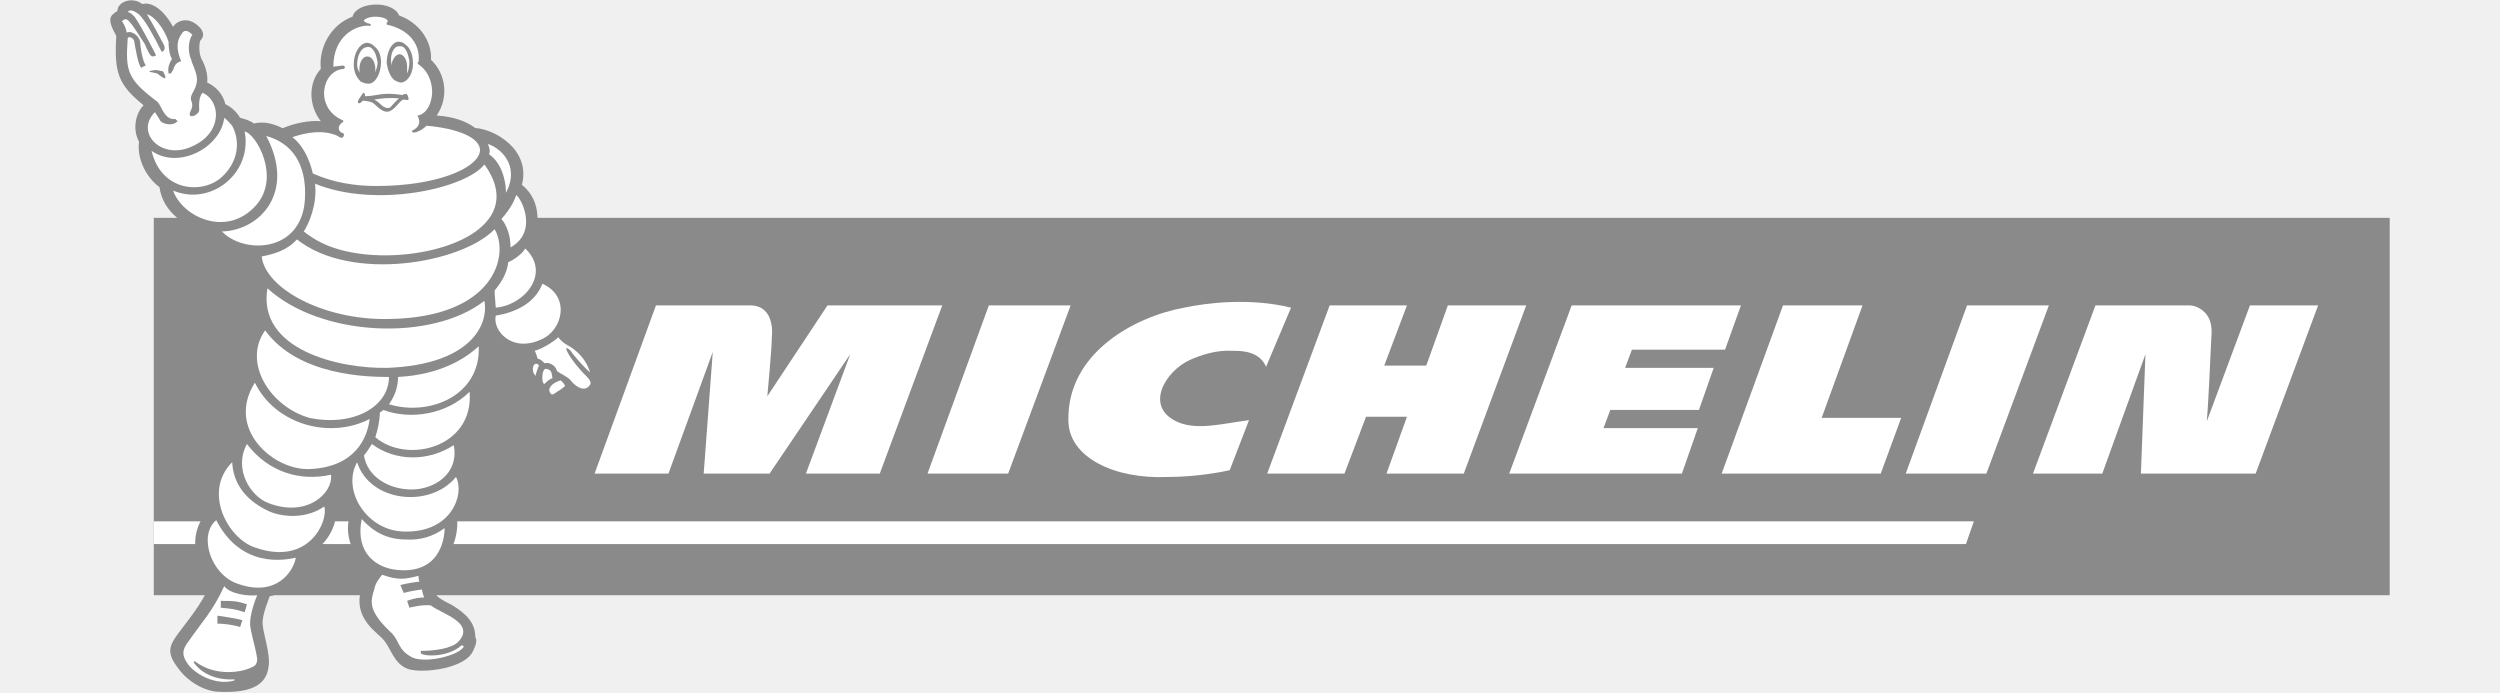
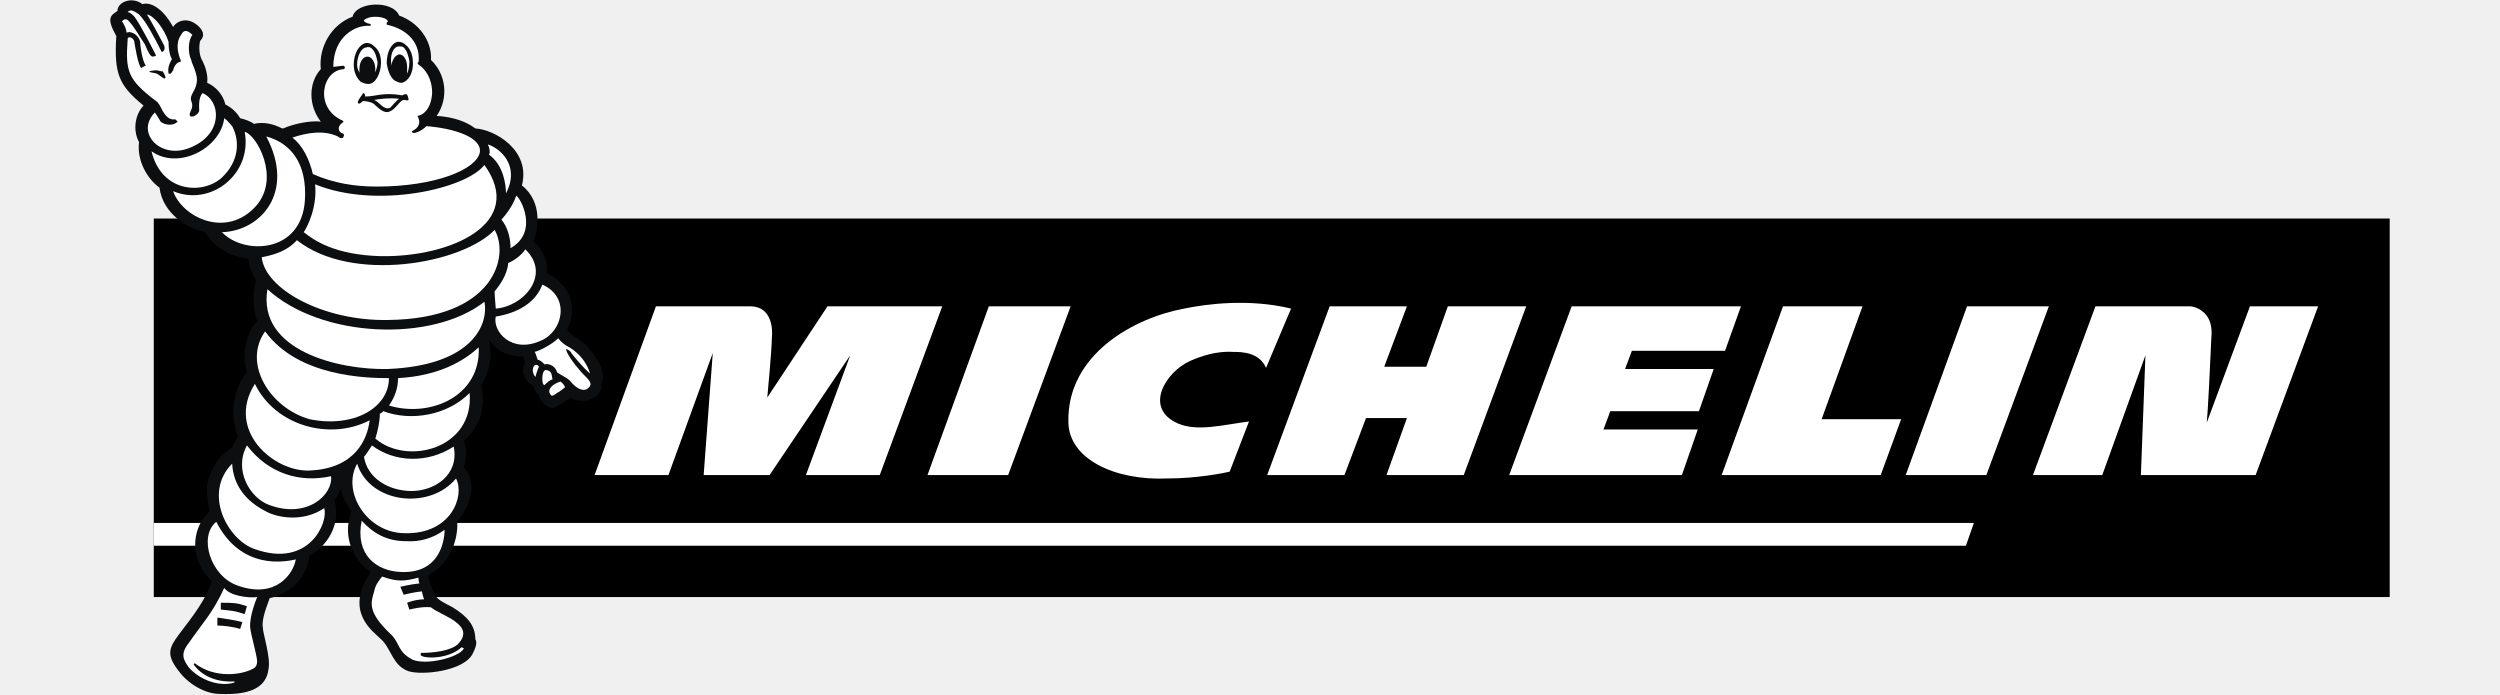
- <svg xmlns="http://www.w3.org/2000/svg" width="130" height="36" viewBox="0 0 130 36" fill="none">
-   <g clip-path="url(#clip0_3_64)">
-     <path fill-rule="evenodd" clip-rule="evenodd" d="M7.997 30.951H124.265V11.328H7.997V30.951Z" fill="#8A8A8A" />
-     <path fill-rule="evenodd" clip-rule="evenodd" d="M102.642 27.108H7.997V28.29H102.229L102.642 27.108ZM43.031 15.879L39.9 20.607C39.9 20.607 40.136 18.124 40.136 17.534C40.195 17.061 40.136 15.879 39.013 15.879H34.11L30.919 24.627H34.76L37.064 18.302L36.592 24.627H40.018L44.212 18.42L41.908 24.627H45.748L48.998 15.879H43.031ZM63.945 24.449C63.708 24.508 62.291 24.803 60.696 24.803C57.978 24.922 55.556 23.799 55.556 21.849C55.497 18.362 58.983 16.47 61.582 15.997C62.705 15.76 64.949 15.464 67.135 15.997L65.836 19.071C65.481 18.243 64.536 18.243 64.122 18.243C63.236 18.183 62.409 18.479 61.876 18.716C60.577 19.306 59.455 21.198 61.286 21.965C62.29 22.379 63.59 22.025 64.948 21.848L63.945 24.449ZM103.292 24.627H99.098L102.287 15.879H106.542L103.292 24.627ZM52.424 24.627H48.23L51.42 15.879H55.674L52.424 24.627ZM75.289 15.879L74.166 19.011H71.98L73.162 15.879H69.143L65.894 24.627H69.912L71.034 21.671H73.162L72.098 24.627H76.116L79.364 15.879H75.289ZM94.726 21.73L96.852 15.879H92.717L89.527 24.627H97.798L98.861 21.73H94.726ZM116.998 15.879L114.754 21.907C114.813 21.316 114.932 18.893 114.99 17.534C115.049 16.943 114.932 16.528 114.636 16.233C114.282 15.879 113.867 15.879 113.867 15.879H108.964L105.715 24.627H109.319L111.563 18.42L111.327 24.627H117.294L120.542 15.879H116.998ZM83.382 22.262L83.736 21.316H88.345L89.113 19.129H84.504L84.86 18.183H89.703L90.53 15.879H81.728L78.479 24.627H87.459L88.286 22.262H83.382Z" fill="white" />
-     <path fill-rule="evenodd" clip-rule="evenodd" d="M31.274 19.898C31.511 19.484 31.215 18.716 30.683 18.124C30.211 17.534 29.561 17.356 29.502 17.06C30.152 15.76 29.442 14.636 28.438 14.164C28.468 13.851 28.419 13.535 28.295 13.246C28.171 12.957 27.977 12.703 27.729 12.509C27.966 11.977 28.262 10.499 27.139 9.613C27.611 7.781 25.72 6.717 24.716 6.658C24.244 6.303 23.594 6.067 22.707 6.007C23.357 5.062 23.18 3.821 22.412 3.111C22.471 2.107 21.762 1.161 20.757 0.806C20.403 -0.021 18.512 0.097 18.335 0.865C17.212 1.279 16.563 2.461 16.681 3.584C16.031 4.293 16.031 5.475 16.681 6.302C16.09 6.244 15.263 6.421 14.731 6.657H14.672C14.199 6.421 13.726 6.302 13.195 6.421C13.077 6.302 12.722 6.184 12.486 6.125C12.306 5.818 12.039 5.571 11.718 5.416C11.6 4.884 11.186 4.47 10.773 4.293C10.832 3.879 10.655 3.406 10.536 3.169C10.3 2.815 10.359 2.224 10.418 2.105C10.714 1.81 10.477 1.514 10.36 1.396C9.769 0.805 9.178 1.101 9.001 1.396C8.41 0.332 7.76 0.096 7.406 0.214C6.873 -0.199 6.106 0.096 6.106 0.568C5.752 0.805 5.515 0.923 6.047 1.869C5.929 3.819 6.165 4.41 7.466 5.474C7.051 5.888 6.875 6.715 7.229 7.366C7.111 8.311 7.643 9.257 8.293 9.73C8.47 11.089 9.769 11.857 10.656 12.035C11.246 12.921 12.074 13.335 12.901 13.394C12.96 13.808 13.079 14.163 13.315 14.517C13.137 15.286 13.137 15.995 13.373 16.645C12.783 17.295 12.547 18.301 12.841 19.305C12.133 20.133 11.896 21.491 12.369 22.615C12.369 22.615 12.192 22.911 12.074 23.206C11.601 23.443 11.129 23.974 10.892 24.683C10.656 25.215 10.774 25.924 10.892 26.516C10.124 27.166 9.651 28.821 11.01 30.122C10.715 31.066 10.066 31.894 9.297 32.899C8.765 33.608 8.647 33.963 9.297 34.791C9.769 35.44 10.656 35.973 11.424 35.973C12.841 36.032 13.846 35.736 13.964 34.672C14.082 34.081 13.669 32.84 13.669 32.545C13.61 32.249 13.728 31.777 14.023 31.009C15.323 30.712 15.973 29.767 16.091 28.821C17.036 28.289 17.745 27.166 17.39 25.925C17.568 25.748 17.627 25.57 17.745 25.275C17.745 25.807 18.099 26.162 18.277 26.516C17.745 27.875 18.454 29.117 19.281 29.649C17.863 31.718 19.399 32.722 19.813 33.136C20.344 33.609 20.404 34.496 21.231 34.791C21.94 35.027 24.185 34.791 24.599 33.845C24.717 33.609 24.835 33.314 24.717 33.136C24.717 32.427 24.303 31.954 23.536 31.481C22.65 31.009 22.65 31.127 22.235 29.826C23.595 29.176 23.831 27.64 23.772 27.048C24.717 25.866 24.658 24.862 24.127 24.212C24.304 23.68 24.245 23.266 24.127 22.852C24.953 22.143 25.308 21.079 25.013 19.955C25.486 19.246 25.604 18.478 25.426 17.592C25.84 18.242 26.489 18.478 27.198 18.478C27.198 18.478 27.257 18.656 27.316 18.773C27.079 19.187 27.198 19.66 27.729 20.015C27.789 20.252 27.907 20.369 28.025 20.488C28.025 20.666 28.498 21.434 29.029 21.02C29.088 21.02 29.679 20.607 29.679 20.607C30.211 21.021 31.392 20.666 31.274 19.898Z" fill="#8A8A8A" />
-     <path fill-rule="evenodd" clip-rule="evenodd" d="M25.779 15.997C27.256 15.879 28.674 14.223 27.315 12.923C27.137 13.218 26.724 13.514 26.428 13.632C26.37 14.282 25.956 14.814 25.72 15.11C25.72 15.347 25.779 15.938 25.779 15.997Z" fill="white" />
-     <path fill-rule="evenodd" clip-rule="evenodd" d="M28.203 14.755C27.848 15.701 26.902 16.233 25.78 16.41C25.603 17.179 26.608 18.362 28.143 17.652C29.265 17.179 29.68 15.406 28.203 14.755ZM27.789 18.952C27.671 19.071 27.671 19.366 27.848 19.542C27.848 19.484 27.966 19.129 28.025 19.011C27.966 18.893 27.848 18.893 27.789 18.952ZM28.734 19.661C28.675 19.484 28.734 19.247 28.439 19.188C28.143 19.071 28.143 20.016 28.321 19.957C28.439 19.839 28.557 19.721 28.734 19.661ZM29.148 19.78C28.734 19.899 28.439 20.194 28.615 20.43C28.674 20.548 28.733 20.548 28.97 20.37C29.088 20.312 29.324 20.134 29.384 20.075C29.325 19.898 29.148 19.78 29.148 19.78ZM29.502 17.947C29.384 17.889 29.148 17.711 29.029 17.534C28.734 17.829 28.084 18.183 27.789 18.243C27.848 18.243 27.907 18.538 27.967 18.657C28.085 18.657 28.203 18.774 28.321 18.893C28.439 18.833 28.852 18.893 28.971 19.306C29.148 19.425 29.502 19.602 29.62 19.72C30.093 20.312 30.447 20.252 30.566 20.134C30.979 19.838 30.389 19.542 30.093 19.128C29.916 18.951 29.443 18.302 29.443 18.124C29.443 18.065 29.561 18.124 29.68 18.243C29.68 18.302 30.329 19.071 30.684 19.366C30.389 18.362 29.502 17.947 29.502 17.947ZM20.168 16.588C25.78 16.528 26.489 13.218 25.721 11.919C24.008 13.692 18.276 14.697 15.441 12.45C14.91 13.041 14.2 13.219 13.609 13.337C13.787 14.991 16.8 16.647 20.168 16.588Z" fill="white" />
-     <path fill-rule="evenodd" clip-rule="evenodd" d="M16.386 9.554C16.503 10.677 16.031 11.682 15.795 12.037C16.327 12.45 17.39 13.219 19.812 13.278C23.476 13.337 27.375 11.564 25.189 8.55C24.244 9.791 19.576 10.855 16.386 9.554ZM11.542 9.199C12.428 8.372 12.487 7.308 12.073 6.54C11.955 6.422 11.836 6.244 11.66 6.126C11.482 7.662 9.297 8.845 7.879 7.841C8.41 10.027 10.596 10.086 11.542 9.199Z" fill="white" />
-     <path fill-rule="evenodd" clip-rule="evenodd" d="M13.314 10.677C14.614 9.2 13.314 6.953 12.723 6.835C13.137 9.022 10.951 10.736 9.001 9.909C9.473 11.268 11.778 12.391 13.314 10.677Z" fill="white" />
-     <path fill-rule="evenodd" clip-rule="evenodd" d="M11.542 12.037C12.664 13.219 15.678 13.16 15.855 10.382C15.973 8.49 15.146 7.426 13.846 7.072C15.382 9.968 13.55 11.977 11.542 12.037ZM13.905 14.991C13.373 18.183 17.627 19.188 20.167 19.128C24.48 18.951 25.426 16.883 25.189 15.642C22.471 17.77 16.682 17.534 13.905 14.991Z" fill="white" />
-     <path fill-rule="evenodd" clip-rule="evenodd" d="M16.09 21.73C18.395 22.203 20.226 21.138 20.226 19.602C19.103 19.602 15.5 19.543 13.787 17.179C12.605 18.833 14.023 21.138 16.09 21.73Z" fill="white" />
-     <path fill-rule="evenodd" clip-rule="evenodd" d="M19.221 21.789C17.153 22.853 14.317 22.085 13.254 19.898C11.718 22.32 14.258 24.508 16.148 24.389C18.453 24.272 19.103 22.793 19.221 21.789Z" fill="white" />
-     <path fill-rule="evenodd" clip-rule="evenodd" d="M12.841 23.09C12.132 24.39 13.018 25.809 13.964 26.163C15.972 26.932 17.331 25.631 17.213 24.685C15.617 25.04 13.963 24.567 12.841 23.09ZM11.245 27.049C10.3 27.819 10.95 29.886 12.368 30.359C14.377 31.068 15.263 29.709 15.381 29C14.849 29.117 12.546 29.591 11.245 27.049Z" fill="white" />
-     <path fill-rule="evenodd" clip-rule="evenodd" d="M13.846 26.518C12.782 25.985 12.132 25.157 12.073 24.035C10.538 25.571 11.837 27.995 13.255 28.468C16.091 29.472 17.095 27.048 16.859 26.34C15.736 27.108 14.377 26.813 13.846 26.518ZM24.007 33.551L24.125 33.611C23.889 34.084 22.175 34.497 21.467 34.201C20.639 33.789 20.817 33.316 20.285 32.842C19.104 31.719 19.281 31.246 19.458 30.654C19.517 30.359 19.636 30.182 19.872 29.886C20.698 30.182 21.053 30.123 21.762 29.945C21.762 30.005 21.762 30.182 21.822 30.241C21.289 30.3 20.817 30.419 20.817 30.419L20.994 30.833C20.994 30.833 21.407 30.714 21.939 30.654C21.939 30.654 21.998 30.951 22.057 31.068C21.584 31.068 21.171 31.246 21.171 31.246L21.289 31.601C21.289 31.601 21.938 31.424 22.411 31.482C22.884 31.895 24.774 32.368 23.829 33.374C23.475 33.729 22.588 33.846 21.88 33.846V33.965C21.999 34.143 23.299 34.201 24.007 33.551ZM23.121 27.462C22.544 27.894 21.831 28.104 21.113 28.054C20.108 28.054 19.399 27.64 18.808 26.991C18.453 28.763 19.576 29.591 20.817 29.65C23.062 29.769 23.121 27.7 23.121 27.462Z" fill="white" />
-     <path fill-rule="evenodd" clip-rule="evenodd" d="M21.052 27.64C23.475 27.7 24.184 25.69 23.711 24.803C22.352 26.458 19.221 26.104 18.571 24.035C17.744 25.512 19.103 27.64 21.052 27.64Z" fill="white" />
-     <path fill-rule="evenodd" clip-rule="evenodd" d="M21.407 25.453C22.589 25.453 23.888 24.626 23.593 23.148C22.234 24.035 20.52 23.976 19.339 23.09C19.221 23.267 19.044 23.562 18.926 23.68C19.102 24.803 20.225 25.453 21.407 25.453Z" fill="white" />
-     <path fill-rule="evenodd" clip-rule="evenodd" d="M19.93 21.316C19.871 21.376 19.812 21.435 19.753 21.435C19.753 21.849 19.635 22.38 19.517 22.735C21.171 24.154 24.656 23.267 24.42 20.37C23.239 21.552 21.348 21.849 19.93 21.316Z" fill="white" />
-     <path fill-rule="evenodd" clip-rule="evenodd" d="M20.699 19.602C20.699 20.134 20.521 20.607 20.227 21.021C22.353 21.671 25.012 20.548 24.894 18.006C24.185 18.657 22.884 19.484 20.699 19.602ZM10.006 7.604C11.601 6.895 11.482 5.24 10.537 4.826C10.3 5.062 10.36 5.594 10.36 5.712C10.36 5.949 9.946 6.125 9.887 6.007C9.769 5.83 10.124 5.653 9.946 5.239C9.828 4.885 10.242 4.707 10.242 4.115C10.242 3.761 9.946 3.229 9.946 3.111C9.769 2.756 9.769 2.106 10.006 1.811C9.828 1.633 9.591 1.456 9.415 1.811C9.119 2.224 9.237 2.756 9.415 3.17C9.415 3.229 9.119 3.17 9.001 3.643L8.883 3.821H8.765C8.706 3.466 8.824 3.289 8.943 3.053C8.883 2.993 8.765 2.698 8.765 2.166C8.529 1.457 7.997 0.807 7.642 0.748C7.938 1.221 8.47 2.226 8.529 2.344C8.647 2.639 8.411 2.698 8.411 2.698C7.997 1.87 7.583 1.102 7.228 0.747C6.992 0.57 6.756 0.452 6.638 0.629C6.756 0.629 6.874 0.747 6.992 0.866C7.347 1.338 8.115 2.875 8.115 2.875C8.115 2.875 8.056 2.934 7.938 2.934C7.82 2.934 7.701 2.698 7.524 2.284C7.288 1.93 6.934 1.338 6.756 1.161C6.579 0.925 6.461 0.983 6.343 1.102C6.461 1.28 6.58 1.516 6.58 1.693C6.875 1.575 7.229 1.871 7.288 2.166C7.288 2.403 7.406 3.171 7.584 3.408C7.524 3.408 7.347 3.526 7.347 3.526C7.17 3.348 7.052 2.521 6.992 2.226C6.992 2.107 6.934 1.989 6.756 1.93C6.638 1.93 6.638 1.989 6.638 2.048C6.52 3.702 6.638 4.116 8.115 5.24C8.233 5.298 8.352 5.535 8.47 5.772C8.588 5.949 8.765 6.245 9.119 6.185L9.237 6.304C8.942 6.599 8.469 6.422 8.351 6.304C8.293 6.185 8.056 5.831 8.056 5.831C6.992 6.894 8.411 8.372 10.006 7.604ZM11.66 30.478C11.069 31.779 10.478 32.369 9.829 33.315C9.356 33.905 9.533 34.2 9.829 34.614C10.42 35.266 11.424 35.62 12.192 35.383V35.325C11.246 35.383 10.478 35.029 10.066 34.438L10.124 34.379C11.188 35.207 12.605 34.969 13.138 34.675C13.315 34.615 13.374 34.438 13.374 34.261C13.315 33.789 13.078 33.019 13.02 32.606C12.96 32.31 13.078 31.661 13.374 30.952C12.9 31.01 11.955 30.891 11.66 30.478ZM25.426 8.017C26.194 8.549 26.311 9.613 26.311 10.027C27.079 8.549 25.957 7.662 25.366 7.485C25.484 7.722 25.484 7.959 25.426 8.017ZM26.548 12.864C28.025 12.036 27.079 10.264 26.843 10.146C26.785 10.323 26.607 10.795 26.075 11.386C26.371 11.741 26.548 12.273 26.548 12.864ZM16.268 9.022C17.332 9.495 18.454 9.672 19.576 9.672C22.648 9.672 24.776 8.786 24.953 7.899C25.071 7.13 23.653 6.658 22.176 6.539C21.94 6.776 21.644 6.893 21.526 6.893C21.468 6.893 21.349 6.835 21.468 6.775C21.704 6.657 21.94 6.421 21.704 6.007C21.882 6.007 22.413 5.771 22.472 4.825C22.472 4.057 22.118 3.584 21.764 3.348C21.764 3.348 21.645 3.229 21.764 3.229C21.882 2.284 21.232 1.515 20.109 1.279V1.161C20.168 1.161 20.168 1.102 20.168 1.102C20.109 0.866 19.282 0.748 18.928 1.043C18.869 1.102 19.105 1.221 19.164 1.221C19.282 1.221 19.341 1.339 19.223 1.339C18.514 1.28 17.333 1.871 17.333 3.467C17.391 3.467 17.746 3.408 17.865 3.408C17.983 3.467 17.923 3.586 17.865 3.586C16.742 3.644 16.328 5.596 17.805 6.246C17.805 6.246 17.923 6.304 17.805 6.364C17.628 6.482 17.51 6.718 17.747 6.895C17.865 6.895 17.924 7.013 17.865 7.073C17.865 7.191 17.687 7.191 17.569 7.073C16.801 6.718 15.915 6.895 15.206 7.131C15.736 7.544 16.09 8.254 16.268 9.022Z" fill="white" />
-     <path fill-rule="evenodd" clip-rule="evenodd" d="M8.588 4.057C8.528 4.116 8.351 3.939 8.174 3.821C7.997 3.762 7.761 3.762 7.761 3.702C7.761 3.702 7.938 3.644 8.115 3.644C8.233 3.644 8.352 3.702 8.47 3.702C8.528 3.821 8.646 3.998 8.588 4.057ZM12.486 32.605C12.132 32.487 11.6 32.428 11.305 32.428V32.014C11.659 32.073 12.191 32.133 12.604 32.25L12.486 32.605ZM12.723 31.837C12.191 31.66 12.073 31.66 11.482 31.601V31.246C12.132 31.246 12.31 31.246 12.841 31.424L12.723 31.837ZM21.112 4.885C21.054 4.885 20.994 4.885 20.935 4.943C19.871 4.766 19.576 5.003 18.985 5.003C18.985 4.943 18.985 4.825 18.867 4.825C18.867 4.884 18.808 4.943 18.808 4.943C18.631 5.18 18.571 5.298 18.631 5.357C18.689 5.416 18.808 5.298 18.867 5.239C18.926 5.239 19.163 5.239 19.399 5.357C19.576 5.475 19.93 5.948 20.285 5.771C20.58 5.652 20.816 5.179 20.994 5.179C21.112 5.179 21.23 5.238 21.23 5.179C21.289 5.18 21.171 4.826 21.112 4.885ZM20.285 5.594C19.93 5.713 19.753 5.299 19.458 5.181C19.753 5.121 20.285 5.063 20.758 5.121C20.64 5.18 20.344 5.535 20.285 5.594ZM20.698 2.166C20.344 2.226 20.108 2.698 20.108 3.29C20.167 3.644 20.285 3.999 20.522 4.176C20.64 4.236 20.758 4.294 20.876 4.294C21.231 4.236 21.526 3.762 21.467 3.171C21.467 2.817 21.29 2.462 21.113 2.344C21.061 2.286 20.997 2.24 20.925 2.21C20.854 2.179 20.776 2.164 20.698 2.166Z" fill="#8A8A8A" />
-     <path fill-rule="evenodd" clip-rule="evenodd" d="M21.171 3.821C21.23 3.702 21.289 3.466 21.289 3.171C21.23 2.875 21.171 2.639 20.994 2.462C20.935 2.402 20.816 2.402 20.757 2.402C20.462 2.402 20.284 2.816 20.343 3.289V3.407C20.403 3.111 20.521 2.875 20.757 2.816C20.994 2.816 21.17 3.111 21.17 3.466L21.171 3.821Z" fill="white" />
-     <path fill-rule="evenodd" clip-rule="evenodd" d="M19.045 2.226C18.69 2.284 18.395 2.757 18.395 3.348C18.395 3.703 18.513 3.999 18.749 4.235C18.867 4.294 18.985 4.353 19.163 4.353C19.517 4.353 19.813 3.821 19.813 3.23C19.813 2.875 19.695 2.58 19.459 2.402C19.407 2.345 19.343 2.299 19.271 2.269C19.2 2.238 19.122 2.223 19.045 2.226Z" fill="#8A8A8A" />
-     <path fill-rule="evenodd" clip-rule="evenodd" d="M19.517 3.762C19.576 3.584 19.635 3.408 19.635 3.23C19.576 2.935 19.517 2.698 19.34 2.521C19.28 2.462 19.162 2.403 19.044 2.462C18.807 2.462 18.571 2.876 18.571 3.348C18.571 3.526 18.631 3.703 18.749 3.821C18.689 3.763 18.689 3.703 18.689 3.585C18.689 3.231 18.867 2.935 19.103 2.935C19.34 2.935 19.516 3.23 19.516 3.585L19.517 3.762Z" fill="white" />
+ <svg xmlns="http://www.w3.org/2000/svg" width="288" height="80" viewBox="0 0 288 80" fill="none">
+   <g clip-path="url(#clip0_2515_884)">
+     <path fill-rule="evenodd" clip-rule="evenodd" d="M17.715 68.781H275.293V25.174H17.715V68.781Z" fill="black" />
+     <path fill-rule="evenodd" clip-rule="evenodd" d="M227.39 60.242H17.715V62.869H226.474L227.39 60.242ZM95.328 35.288L88.391 45.795C88.391 45.795 88.915 40.277 88.915 38.965C89.046 37.914 88.915 35.288 86.428 35.288H75.564L68.497 54.727H77.004L82.11 40.673L81.062 54.727H88.654L97.946 40.934L92.841 54.727H101.348L108.547 35.288H95.328ZM141.661 54.333C141.136 54.465 137.996 55.12 134.462 55.12C128.442 55.384 123.076 52.889 123.076 48.554C122.946 40.805 130.667 36.601 136.425 35.55C138.913 35.024 143.886 34.367 148.728 35.55L145.85 42.381C145.063 40.541 142.97 40.541 142.052 40.541C140.091 40.409 138.257 41.066 137.078 41.592C134.199 42.904 131.713 47.107 135.77 48.813C137.994 49.733 140.875 48.946 143.884 48.553L141.661 54.333ZM228.829 54.727H219.539L226.603 35.288H236.029L228.829 54.727ZM116.138 54.727H106.846L113.914 35.288H123.337L116.138 54.727ZM166.792 35.288L164.306 42.249H159.462L162.079 35.288H153.177L145.979 54.727H154.879L157.365 48.158H162.079L159.723 54.727H168.624L175.821 35.288H166.792ZM209.852 48.29L214.562 35.288H205.403L198.334 54.727H216.658L219.013 48.29H209.852ZM259.194 35.288L254.222 48.683C254.353 47.371 254.616 41.985 254.745 38.965C254.876 37.652 254.616 36.731 253.96 36.075C253.176 35.288 252.258 35.288 252.258 35.288H241.396L234.197 54.727H242.182L247.153 40.934L246.63 54.727H259.85L267.046 35.288H259.194ZM184.721 49.473L185.506 47.371H195.717L197.418 42.51H187.208L187.995 40.409H198.726L200.557 35.288H181.056L173.859 54.727H193.753L195.585 49.473H184.721Z" fill="white" />
+     <path fill-rule="evenodd" clip-rule="evenodd" d="M69.285 44.219C69.81 43.299 69.155 41.592 67.977 40.277C66.929 38.965 65.489 38.569 65.359 37.912C66.799 35.023 65.227 32.526 63.003 31.477C63.069 30.781 62.96 30.079 62.685 29.436C62.411 28.794 61.98 28.231 61.432 27.799C61.957 26.616 62.611 23.332 60.123 21.363C61.171 17.292 56.981 14.928 54.757 14.796C53.711 14.007 52.27 13.482 50.306 13.351C51.746 11.25 51.353 8.491 49.651 6.915C49.783 4.683 48.212 2.58 45.986 1.792C45.202 -0.047 41.012 0.216 40.619 1.924C38.133 2.843 36.694 5.47 36.956 7.965C35.515 9.541 35.515 12.168 36.956 14.006C35.647 13.875 33.814 14.27 32.636 14.794H32.505C31.457 14.27 30.41 14.006 29.233 14.27C28.971 14.006 28.185 13.743 27.662 13.613C27.263 12.93 26.671 12.381 25.96 12.037C25.699 10.854 24.782 9.935 23.867 9.541C23.997 8.621 23.606 7.57 23.343 7.044C22.818 6.257 22.95 4.943 23.081 4.68C23.736 4.023 23.211 3.366 22.951 3.104C21.642 1.79 20.334 2.447 19.941 3.104C18.633 0.739 17.193 0.214 16.407 0.477C15.228 -0.442 13.528 0.214 13.528 1.264C12.743 1.79 12.219 2.053 13.398 4.153C13.136 8.488 13.659 9.801 16.54 12.166C15.623 13.085 15.231 14.923 16.016 16.369C15.754 18.47 16.933 20.572 18.373 21.623C18.766 24.644 21.644 26.35 23.609 26.745C24.916 28.715 26.749 29.634 28.583 29.766C28.713 30.685 28.976 31.474 29.498 32.261C29.106 33.969 29.106 35.545 29.628 36.99C28.32 38.434 27.797 40.669 28.45 42.901C26.879 44.74 26.356 47.759 27.404 50.257C27.404 50.257 27.011 50.913 26.749 51.569C25.702 52.096 24.656 53.276 24.132 54.851C23.609 56.034 23.87 57.61 24.132 58.925C22.43 60.369 21.383 64.047 24.393 66.937C23.739 69.037 22.3 70.876 20.597 73.11C19.419 74.686 19.158 75.474 20.597 77.313C21.644 78.757 23.607 79.94 25.309 79.94C28.45 80.072 30.674 79.415 30.937 77.049C31.199 75.737 30.283 72.978 30.283 72.323C30.151 71.665 30.413 70.615 31.067 68.909C33.947 68.251 35.387 66.15 35.648 64.048C37.743 62.865 39.313 60.37 38.528 57.611C38.92 57.218 39.052 56.824 39.313 56.167C39.313 57.35 40.098 58.138 40.491 58.926C39.313 61.946 40.884 64.705 42.715 65.888C39.575 70.485 42.977 72.718 43.894 73.637C45.072 74.688 45.203 76.659 47.036 77.315C48.607 77.84 53.581 77.315 54.497 75.213C54.758 74.688 55.02 74.032 54.758 73.637C54.758 72.061 53.842 71.01 52.142 69.959C50.179 68.911 50.179 69.171 49.261 66.281C52.272 64.837 52.796 61.423 52.665 60.108C54.758 57.481 54.628 55.25 53.451 53.806C53.844 52.623 53.712 51.704 53.451 50.783C55.282 49.207 56.068 46.844 55.414 44.346C56.461 42.77 56.723 41.064 56.33 39.094C57.246 40.539 58.685 41.062 60.255 41.062C60.255 41.062 60.386 41.458 60.516 41.719C59.992 42.638 60.255 43.689 61.432 44.478C61.564 45.006 61.825 45.265 62.087 45.529C62.087 45.925 63.134 47.631 64.311 46.712C64.441 46.712 65.752 45.793 65.752 45.793C66.929 46.714 69.547 45.926 69.285 44.219Z" fill="#0C0E0F" />
+     <path fill-rule="evenodd" clip-rule="evenodd" d="M57.112 35.55C60.384 35.288 63.525 31.61 60.514 28.719C60.121 29.375 59.205 30.032 58.551 30.295C58.421 31.74 57.503 32.922 56.98 33.578C56.98 34.106 57.112 35.419 57.112 35.55Z" fill="white" />
+     <path fill-rule="evenodd" clip-rule="evenodd" d="M62.478 32.79C61.692 34.892 59.597 36.074 57.111 36.468C56.718 38.176 58.944 40.804 62.347 39.227C64.833 38.176 65.75 34.235 62.478 32.79ZM61.562 42.116C61.301 42.38 61.301 43.035 61.692 43.428C61.692 43.299 61.954 42.509 62.085 42.248C61.954 41.984 61.692 41.984 61.562 42.116ZM63.656 43.692C63.524 43.299 63.656 42.773 63.001 42.641C62.347 42.38 62.347 44.481 62.74 44.349C63.001 44.088 63.263 43.824 63.656 43.692ZM64.571 43.956C63.656 44.22 63.001 44.875 63.392 45.4C63.523 45.664 63.654 45.664 64.178 45.268C64.44 45.139 64.963 44.743 65.094 44.611C64.964 44.218 64.571 43.956 64.571 43.956ZM65.357 39.883C65.096 39.753 64.573 39.359 64.31 38.964C63.656 39.621 62.215 40.408 61.562 40.54C61.692 40.54 61.824 41.197 61.955 41.459C62.217 41.459 62.48 41.72 62.74 41.984C63.001 41.852 63.917 41.984 64.18 42.903C64.573 43.167 65.357 43.56 65.619 43.822C66.666 45.137 67.451 45.005 67.713 44.742C68.629 44.085 67.321 43.426 66.666 42.507C66.273 42.114 65.226 40.671 65.226 40.276C65.226 40.144 65.487 40.276 65.75 40.54C65.75 40.672 67.189 42.38 67.975 43.035C67.321 40.804 65.357 39.883 65.357 39.883ZM44.677 36.862C57.111 36.73 58.682 29.374 56.98 26.486C53.185 30.427 40.488 32.659 34.206 27.668C33.029 28.981 31.457 29.376 30.148 29.638C30.541 33.315 37.217 36.994 44.677 36.862Z" fill="white" />
+     <path fill-rule="evenodd" clip-rule="evenodd" d="M36.298 21.234C36.56 23.729 35.514 25.961 34.99 26.75C36.168 27.669 38.523 29.377 43.89 29.509C52.006 29.639 60.644 25.699 55.801 19.001C53.708 21.759 43.367 24.123 36.298 21.234ZM25.568 20.445C27.531 18.605 27.661 16.242 26.745 14.534C26.484 14.272 26.221 13.878 25.829 13.615C25.436 17.029 20.594 19.658 17.453 17.425C18.631 22.283 23.473 22.415 25.568 20.445Z" fill="white" />
+     <path fill-rule="evenodd" clip-rule="evenodd" d="M29.496 23.727C32.375 20.443 29.496 15.452 28.187 15.19C29.103 20.049 24.261 23.858 19.941 22.019C20.987 25.041 26.093 27.535 29.496 23.727Z" fill="white" />
+     <path fill-rule="evenodd" clip-rule="evenodd" d="M25.57 26.749C28.056 29.376 34.732 29.246 35.125 23.071C35.387 18.869 33.555 16.504 30.674 15.717C34.078 22.152 30.02 26.617 25.57 26.749ZM30.806 33.315C29.627 40.409 39.052 42.64 44.679 42.508C54.233 42.115 56.328 37.518 55.804 34.761C49.782 39.49 36.957 38.965 30.806 33.315Z" fill="white" />
+     <path fill-rule="evenodd" clip-rule="evenodd" d="M35.645 48.289C40.75 49.34 44.806 46.974 44.806 43.56C42.319 43.56 34.336 43.428 30.541 38.176C27.923 41.852 31.065 46.974 35.645 48.289Z" fill="white" />
+     <path fill-rule="evenodd" clip-rule="evenodd" d="M42.583 48.422C38.002 50.785 31.719 49.078 29.363 44.219C25.961 49.602 31.587 54.463 35.776 54.199C40.881 53.939 42.321 50.653 42.583 48.422Z" fill="white" />
+     <path fill-rule="evenodd" clip-rule="evenodd" d="M28.449 51.312C26.879 54.2 28.842 57.354 30.937 58.142C35.386 59.85 38.397 56.959 38.136 54.857C34.6 55.646 30.936 54.595 28.449 51.312ZM24.914 60.109C22.821 61.82 24.26 66.414 27.402 67.466C31.851 69.041 33.815 66.022 34.076 64.446C32.899 64.707 27.795 65.759 24.914 60.109Z" fill="white" />
+     <path fill-rule="evenodd" clip-rule="evenodd" d="M30.672 58.93C28.315 57.747 26.875 55.907 26.745 53.412C23.343 56.826 26.221 62.212 29.363 63.263C35.645 65.494 37.87 60.108 37.347 58.534C34.859 60.242 31.849 59.585 30.672 58.93ZM53.183 74.56L53.445 74.692C52.92 75.743 49.125 76.662 47.555 76.004C45.722 75.087 46.115 74.036 44.937 72.984C42.32 70.489 42.712 69.438 43.105 68.123C43.236 67.466 43.498 67.072 44.021 66.415C45.853 67.072 46.639 66.943 48.209 66.547C48.209 66.679 48.209 67.072 48.341 67.204C47.162 67.335 46.115 67.599 46.115 67.599L46.508 68.519C46.508 68.519 47.423 68.255 48.601 68.123C48.601 68.123 48.732 68.781 48.862 69.042C47.815 69.042 46.899 69.438 46.899 69.438L47.16 70.225C47.16 70.225 48.599 69.832 49.647 69.961C50.694 70.88 54.882 71.931 52.789 74.167C52.005 74.954 50.04 75.215 48.469 75.215V75.479C48.734 75.874 51.613 76.004 53.183 74.56ZM51.22 61.029C49.941 61.987 48.363 62.454 46.771 62.344C44.546 62.344 42.974 61.425 41.665 59.981C40.879 63.92 43.367 65.76 46.115 65.89C51.089 66.154 51.22 61.557 51.22 61.029Z" fill="white" />
+     <path fill-rule="evenodd" clip-rule="evenodd" d="M46.642 61.425C52.009 61.557 53.579 57.09 52.532 55.12C49.521 58.798 42.584 58.011 41.144 53.412C39.313 56.696 42.322 61.425 46.642 61.425Z" fill="white" />
+     <path fill-rule="evenodd" clip-rule="evenodd" d="M47.426 56.563C50.044 56.563 52.923 54.727 52.269 51.441C49.258 53.412 45.462 53.281 42.846 51.312C42.584 51.705 42.191 52.361 41.93 52.624C42.321 55.12 44.809 56.563 47.426 56.563Z" fill="white" />
+     <path fill-rule="evenodd" clip-rule="evenodd" d="M44.154 47.37C44.024 47.502 43.893 47.634 43.761 47.634C43.761 48.553 43.5 49.733 43.238 50.522C46.903 53.676 54.625 51.705 54.102 45.268C51.484 47.895 47.296 48.553 44.154 47.37Z" fill="white" />
+     <path fill-rule="evenodd" clip-rule="evenodd" d="M45.855 43.56C45.855 44.743 45.462 45.794 44.809 46.715C49.52 48.158 55.411 45.663 55.148 40.014C53.578 41.461 50.697 43.299 45.855 43.56ZM22.165 16.898C25.699 15.322 25.436 11.644 23.343 10.725C22.818 11.249 22.95 12.432 22.95 12.693C22.95 13.22 22.034 13.612 21.902 13.35C21.641 12.956 22.427 12.563 22.034 11.642C21.772 10.855 22.688 10.461 22.688 9.146C22.688 8.359 22.034 7.177 22.034 6.913C21.641 6.124 21.641 4.681 22.165 4.024C21.772 3.629 21.248 3.235 20.857 4.024C20.202 4.943 20.463 6.124 20.857 7.045C20.857 7.177 20.202 7.045 19.941 8.096L19.679 8.49H19.418C19.286 7.703 19.548 7.309 19.811 6.784C19.679 6.652 19.418 5.995 19.418 4.814C18.893 3.238 17.716 1.793 16.93 1.662C17.584 2.713 18.763 4.946 18.893 5.208C19.155 5.865 18.632 5.995 18.632 5.995C17.716 4.156 16.799 2.449 16.013 1.661C15.49 1.266 14.967 1.004 14.705 1.398C14.967 1.398 15.228 1.661 15.49 1.925C16.276 2.974 17.977 6.39 17.977 6.39C17.977 6.39 17.847 6.52 17.584 6.52C17.323 6.52 17.06 5.995 16.669 5.076C16.144 4.289 15.36 2.974 14.967 2.58C14.574 2.055 14.312 2.186 14.051 2.449C14.312 2.844 14.575 3.369 14.575 3.763C15.23 3.5 16.014 4.157 16.145 4.814C16.145 5.34 16.407 7.047 16.8 7.573C16.669 7.573 16.276 7.835 16.276 7.835C15.883 7.441 15.621 5.603 15.49 4.946C15.49 4.684 15.36 4.42 14.967 4.289C14.705 4.289 14.705 4.42 14.705 4.552C14.444 8.228 14.705 9.147 17.977 11.644C18.239 11.774 18.502 12.3 18.763 12.827C19.025 13.221 19.418 13.878 20.202 13.746L20.463 14.008C19.809 14.665 18.762 14.272 18.5 14.008C18.37 13.746 17.846 12.957 17.846 12.957C15.49 15.32 18.632 18.604 22.165 16.898ZM25.83 67.729C24.522 70.619 23.213 71.931 21.774 74.034C20.727 75.346 21.119 76.001 21.774 76.921C23.083 78.368 25.308 79.155 27.009 78.629V78.5C24.915 78.629 23.213 77.842 22.298 76.53L22.428 76.398C24.785 78.238 27.925 77.71 29.104 77.055C29.497 76.923 29.627 76.53 29.627 76.136C29.497 75.088 28.973 73.377 28.843 72.458C28.711 71.801 28.973 70.359 29.627 68.783C28.578 68.912 26.485 68.648 25.83 67.729ZM56.327 17.817C58.029 18.998 58.289 21.363 58.289 22.282C59.99 18.998 57.504 17.028 56.195 16.634C56.457 17.16 56.457 17.686 56.327 17.817ZM58.813 28.587C62.085 26.747 59.99 22.808 59.468 22.546C59.337 22.94 58.944 23.99 57.766 25.303C58.42 26.092 58.813 27.273 58.813 28.587ZM36.04 20.049C38.396 21.1 40.882 21.493 43.368 21.493C50.174 21.493 54.886 19.524 55.279 17.553C55.541 15.845 52.4 14.795 49.128 14.531C48.604 15.058 47.949 15.319 47.688 15.319C47.558 15.319 47.295 15.188 47.558 15.056C48.082 14.794 48.605 14.269 48.082 13.348C48.475 13.348 49.653 12.824 49.784 10.723C49.784 9.015 48.998 7.964 48.214 7.439C48.214 7.439 47.952 7.177 48.214 7.177C48.475 5.075 47.036 3.367 44.549 2.842V2.58C44.679 2.58 44.679 2.449 44.679 2.449C44.549 1.925 42.715 1.662 41.931 2.319C41.801 2.449 42.324 2.713 42.454 2.713C42.715 2.713 42.847 2.976 42.585 2.976C41.015 2.845 38.397 4.159 38.397 7.705C38.527 7.705 39.313 7.574 39.576 7.574C39.838 7.705 39.706 7.969 39.576 7.969C37.089 8.099 36.173 12.435 39.445 13.879C39.445 13.879 39.706 14.01 39.445 14.142C39.052 14.404 38.79 14.929 39.315 15.323C39.576 15.323 39.708 15.586 39.576 15.718C39.576 15.98 39.183 15.98 38.922 15.718C37.22 14.929 35.257 15.323 33.687 15.848C34.861 16.766 35.645 18.341 36.04 20.049Z" fill="white" />
+     <path fill-rule="evenodd" clip-rule="evenodd" d="M19.023 9.018C18.892 9.148 18.499 8.755 18.107 8.491C17.714 8.361 17.191 8.361 17.191 8.229C17.191 8.229 17.584 8.099 17.976 8.099C18.237 8.099 18.5 8.229 18.762 8.229C18.892 8.491 19.153 8.886 19.023 9.018ZM27.661 72.456C26.875 72.195 25.697 72.063 25.043 72.063V71.144C25.827 71.275 27.006 71.407 27.922 71.668L27.661 72.456ZM28.185 70.749C27.006 70.356 26.745 70.356 25.436 70.225V69.437C26.875 69.437 27.269 69.437 28.447 69.833L28.185 70.749ZM46.77 10.856C46.641 10.856 46.509 10.856 46.377 10.986C44.021 10.592 43.367 11.118 42.058 11.118C42.058 10.986 42.058 10.724 41.797 10.724C41.797 10.854 41.665 10.986 41.665 10.986C41.272 11.513 41.141 11.774 41.272 11.905C41.402 12.037 41.665 11.774 41.797 11.643C41.926 11.643 42.451 11.643 42.974 11.905C43.367 12.168 44.151 13.219 44.937 12.825C45.592 12.562 46.114 11.511 46.508 11.511C46.769 11.511 47.032 11.642 47.032 11.511C47.162 11.513 46.9 10.726 46.77 10.856ZM44.937 12.433C44.151 12.696 43.758 11.777 43.105 11.514C43.76 11.382 44.937 11.252 45.984 11.382C45.723 11.513 45.069 12.301 44.937 12.433ZM45.853 4.815C45.069 4.947 44.546 5.998 44.546 7.311C44.676 8.099 44.939 8.887 45.462 9.282C45.723 9.414 45.986 9.544 46.248 9.544C47.033 9.414 47.686 8.361 47.556 7.047C47.556 6.26 47.163 5.472 46.772 5.209C46.656 5.081 46.514 4.979 46.355 4.911C46.197 4.843 46.026 4.81 45.853 4.815Z" fill="#0C0E0F" />
+     <path fill-rule="evenodd" clip-rule="evenodd" d="M46.901 8.492C47.033 8.229 47.163 7.704 47.163 7.048C47.033 6.391 46.901 5.866 46.509 5.472C46.379 5.34 46.116 5.34 45.984 5.34C45.33 5.34 44.937 6.259 45.068 7.31V7.572C45.2 6.916 45.461 6.389 45.984 6.259C46.509 6.259 46.9 6.916 46.9 7.703L46.901 8.492Z" fill="white" />
+     <path fill-rule="evenodd" clip-rule="evenodd" d="M42.19 4.946C41.404 5.076 40.75 6.127 40.75 7.441C40.75 8.228 41.011 8.886 41.536 9.411C41.797 9.541 42.059 9.673 42.452 9.673C43.238 9.673 43.892 8.49 43.892 7.178C43.892 6.39 43.631 5.733 43.108 5.339C42.992 5.211 42.85 5.109 42.692 5.042C42.533 4.974 42.362 4.941 42.19 4.946Z" fill="#0C0E0F" />
+     <path fill-rule="evenodd" clip-rule="evenodd" d="M43.235 8.361C43.365 7.966 43.497 7.573 43.497 7.179C43.365 6.522 43.235 5.996 42.842 5.603C42.711 5.473 42.45 5.341 42.188 5.473C41.664 5.473 41.141 6.392 41.141 7.441C41.141 7.836 41.272 8.229 41.534 8.492C41.402 8.362 41.402 8.23 41.402 7.968C41.402 7.18 41.795 6.522 42.318 6.522C42.842 6.522 43.234 7.179 43.234 7.968L43.235 8.361Z" fill="white" />
  </g>
  <defs>
-     <clipPath id="clip0_3_64">
-       <rect width="130" height="36" fill="white" />
+     <clipPath id="clip0_2515_884">
+       <rect width="288" height="80" fill="white" />
    </clipPath>
  </defs>
</svg>
